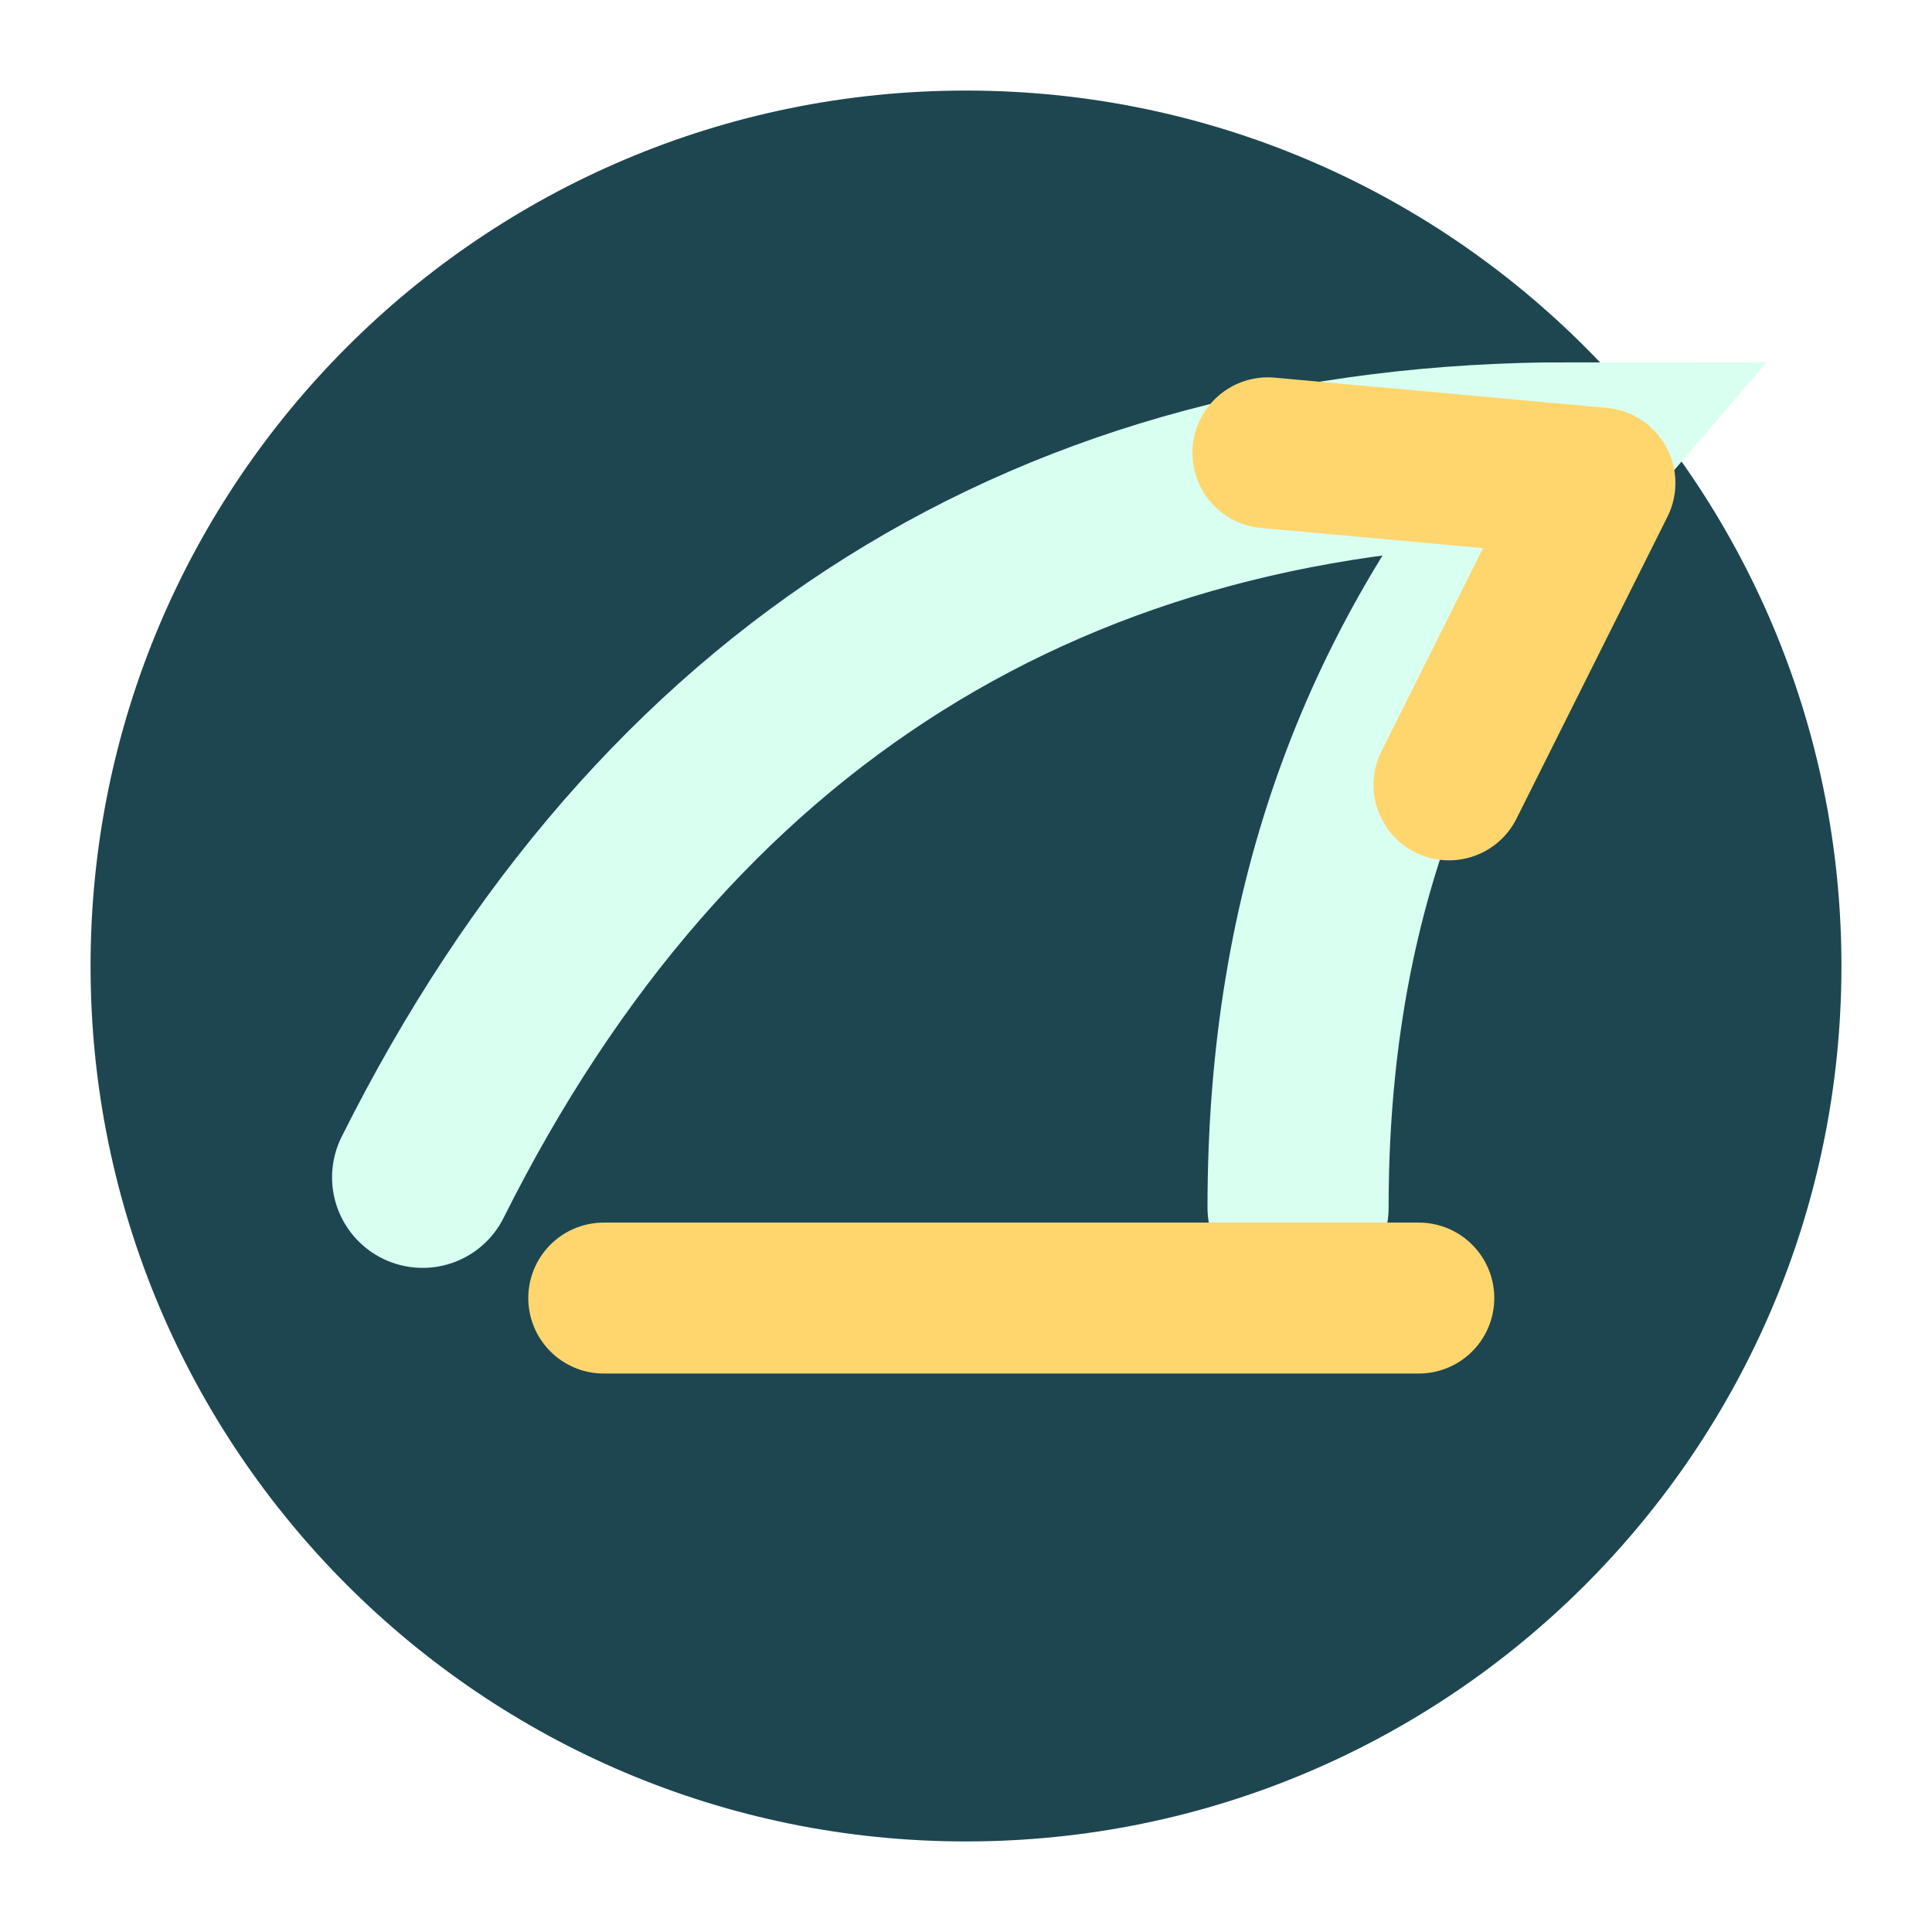
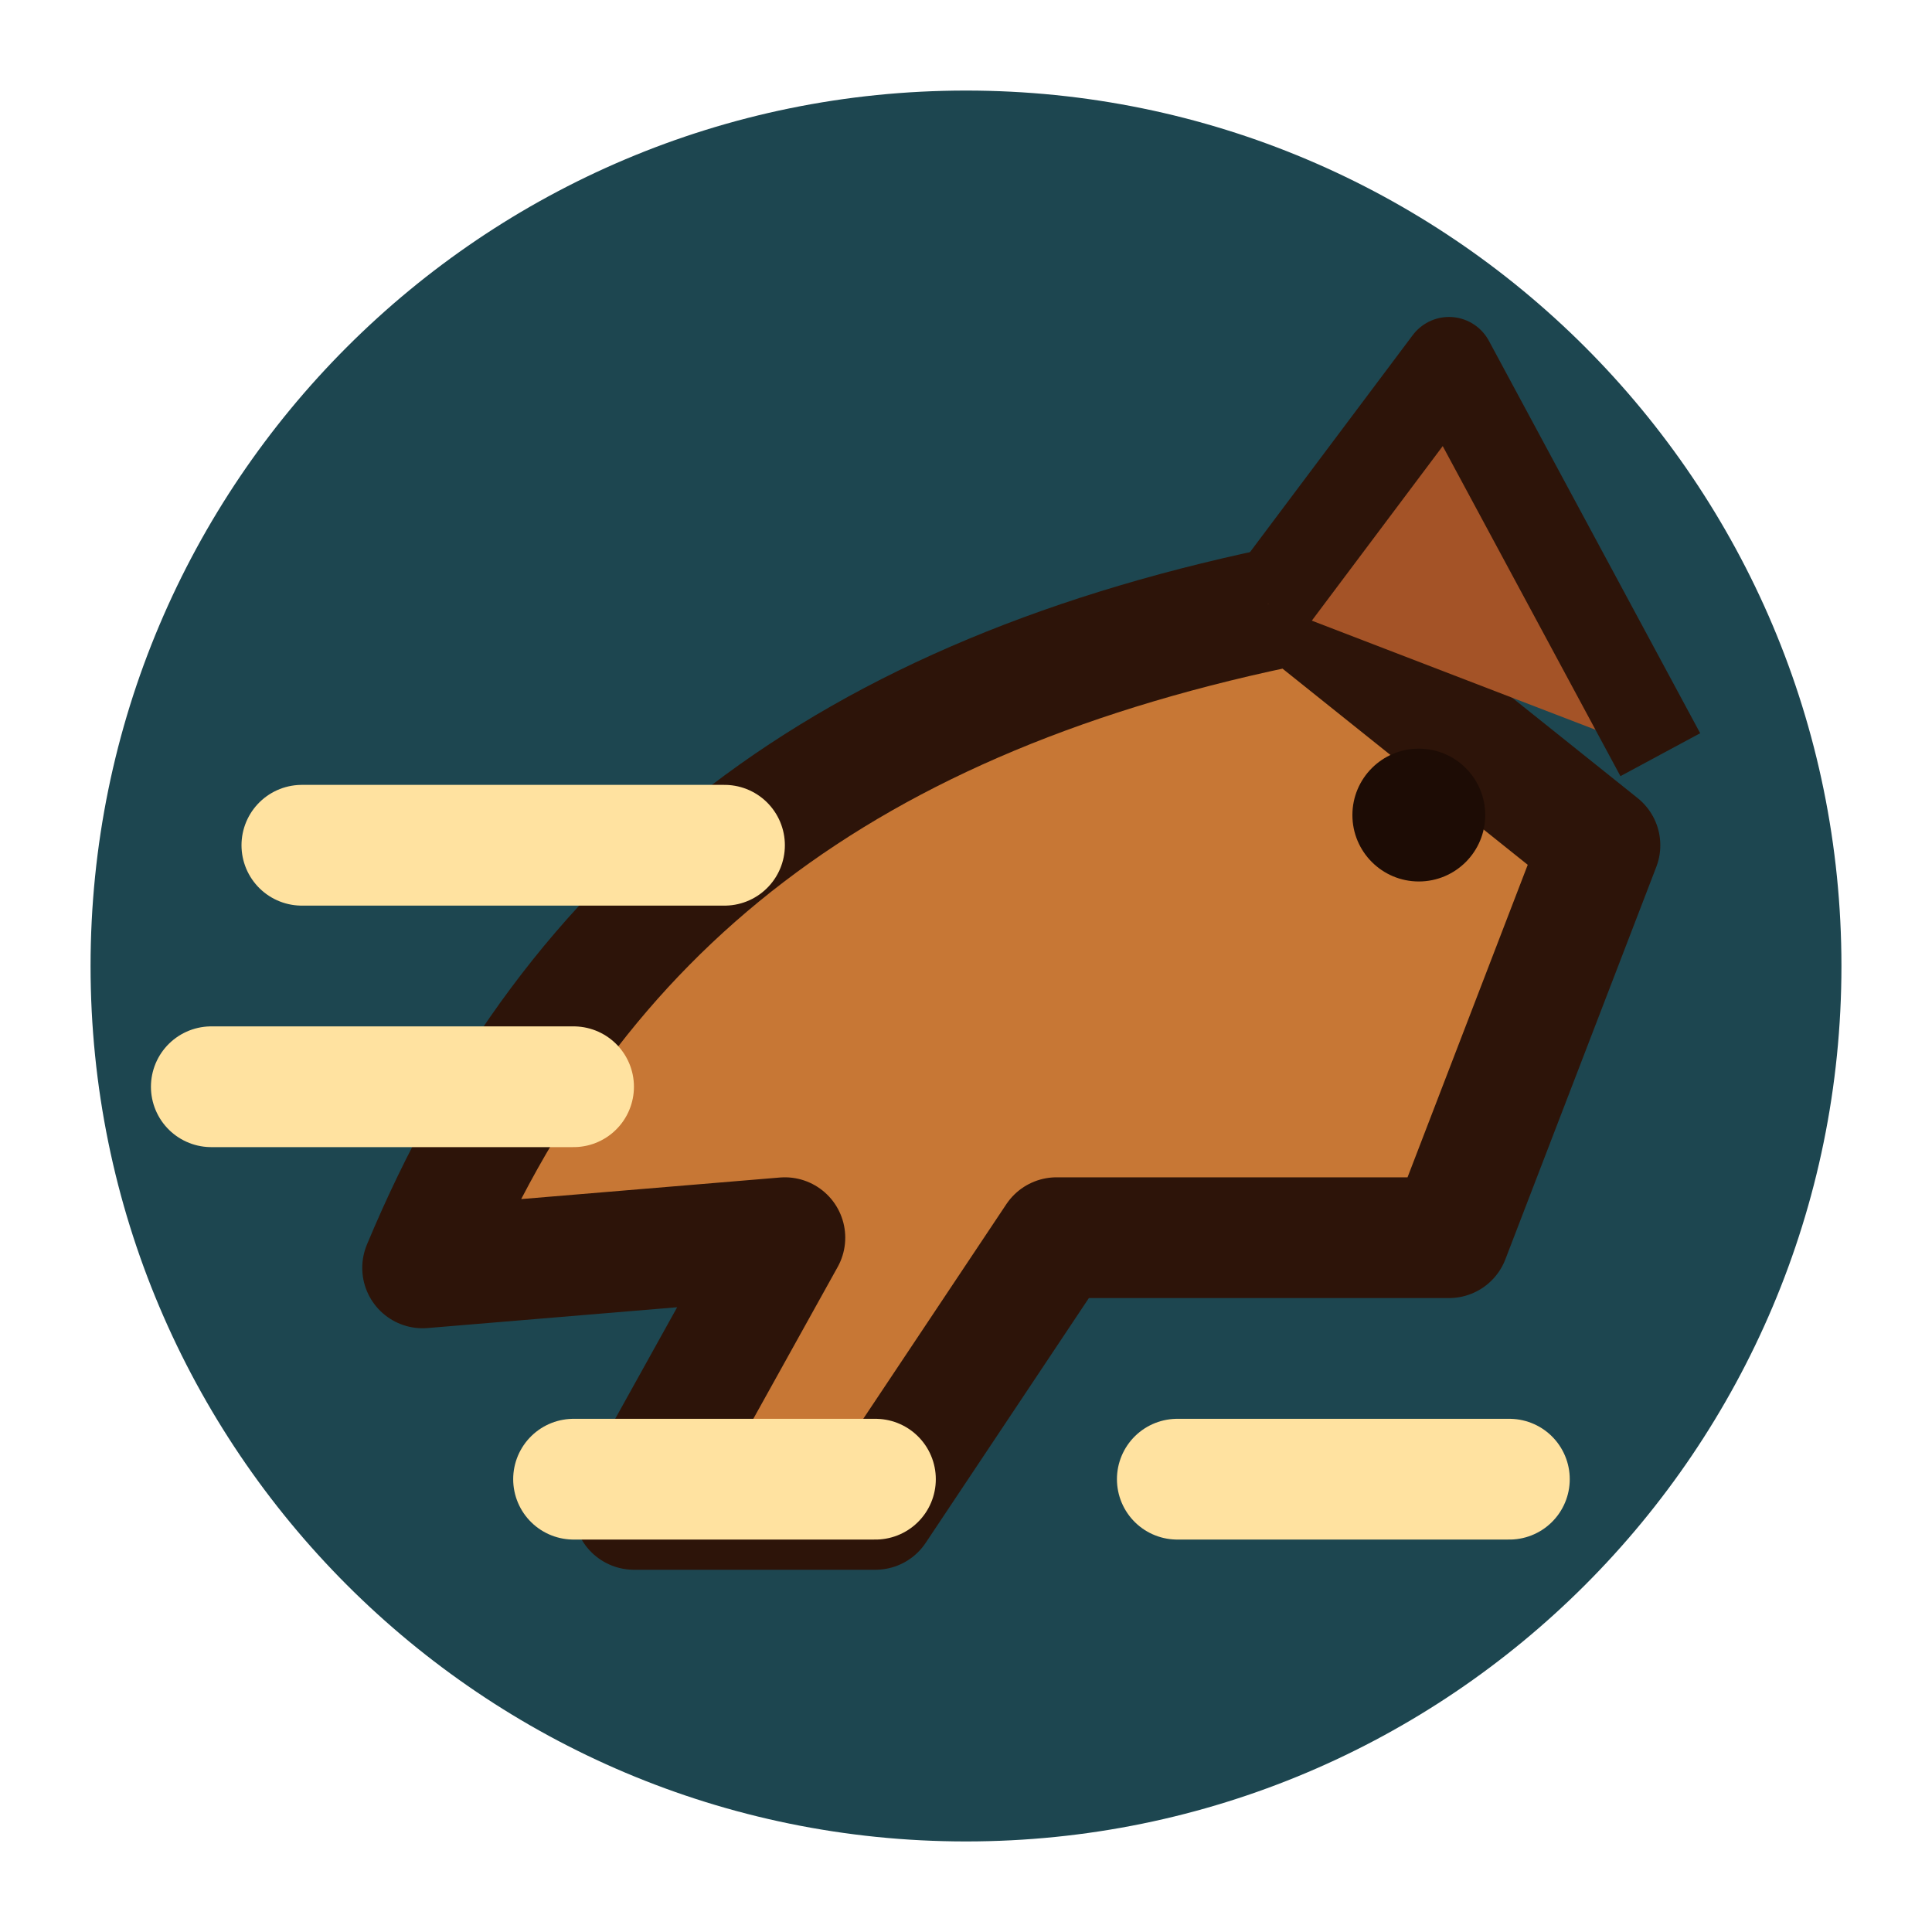
- <svg xmlns="http://www.w3.org/2000/svg" viewBox="0 0 64 64" role="img" aria-label="倍速圖標">
+ <svg xmlns="http://www.w3.org/2000/svg" viewBox="0 0 64 64" role="img" aria-label="快馬倍速圖標">
  <circle cx="32" cy="32" r="29" fill="#1d4650" />
-   <path d="M14 39c8-16 21-24 38-24-6 7-9 15-9 25" fill="none" stroke="#d9fff1" stroke-width="6" stroke-linecap="round" />
-   <path d="M42 15l11 1-5 10" fill="none" stroke="#ffd66e" stroke-width="5" stroke-linecap="round" stroke-linejoin="round" />
-   <path d="M20 43h27" stroke="#ffd66e" stroke-width="5" stroke-linecap="round" />
+   <path d="M14 42c5-12 14-19 29-22l10 8-5 13H35l-6 9h-8l5-9z" fill="#c77735" stroke="#2d1409" stroke-width="4" stroke-linejoin="round" />
+   <path d="M42 20l6-8 7 13" fill="#a45327" stroke="#2d1409" stroke-width="3" stroke-linejoin="round" />
+   <circle cx="47" cy="27" r="2.2" fill="#1d0c05" />
+   <path d="M19 49h10M39 49h11M10 28h14M7 36h12" stroke="#ffe2a0" stroke-width="4" stroke-linecap="round" />
</svg>
